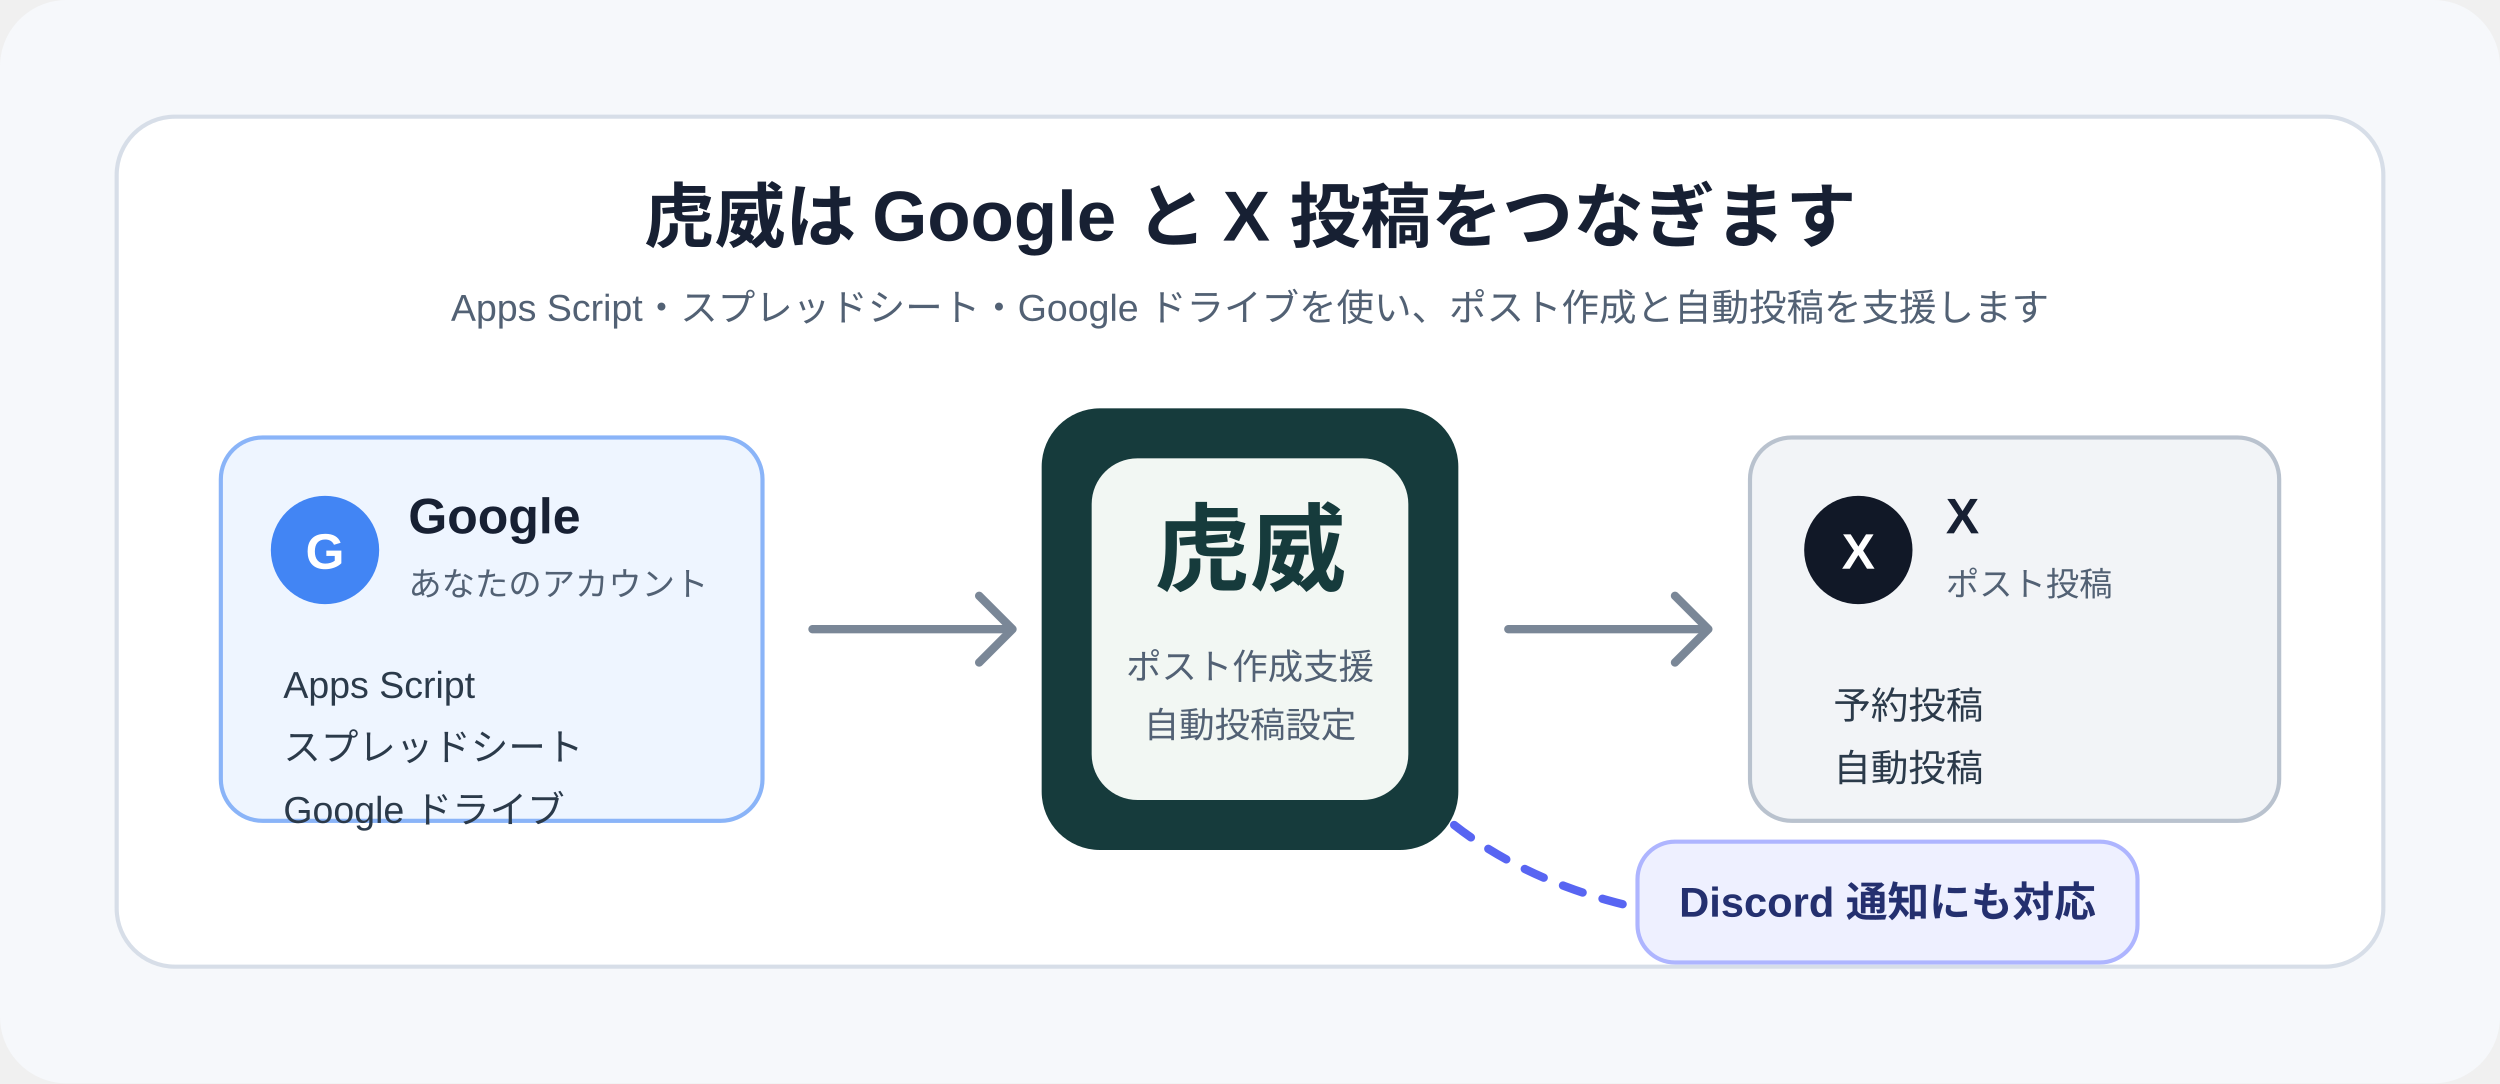
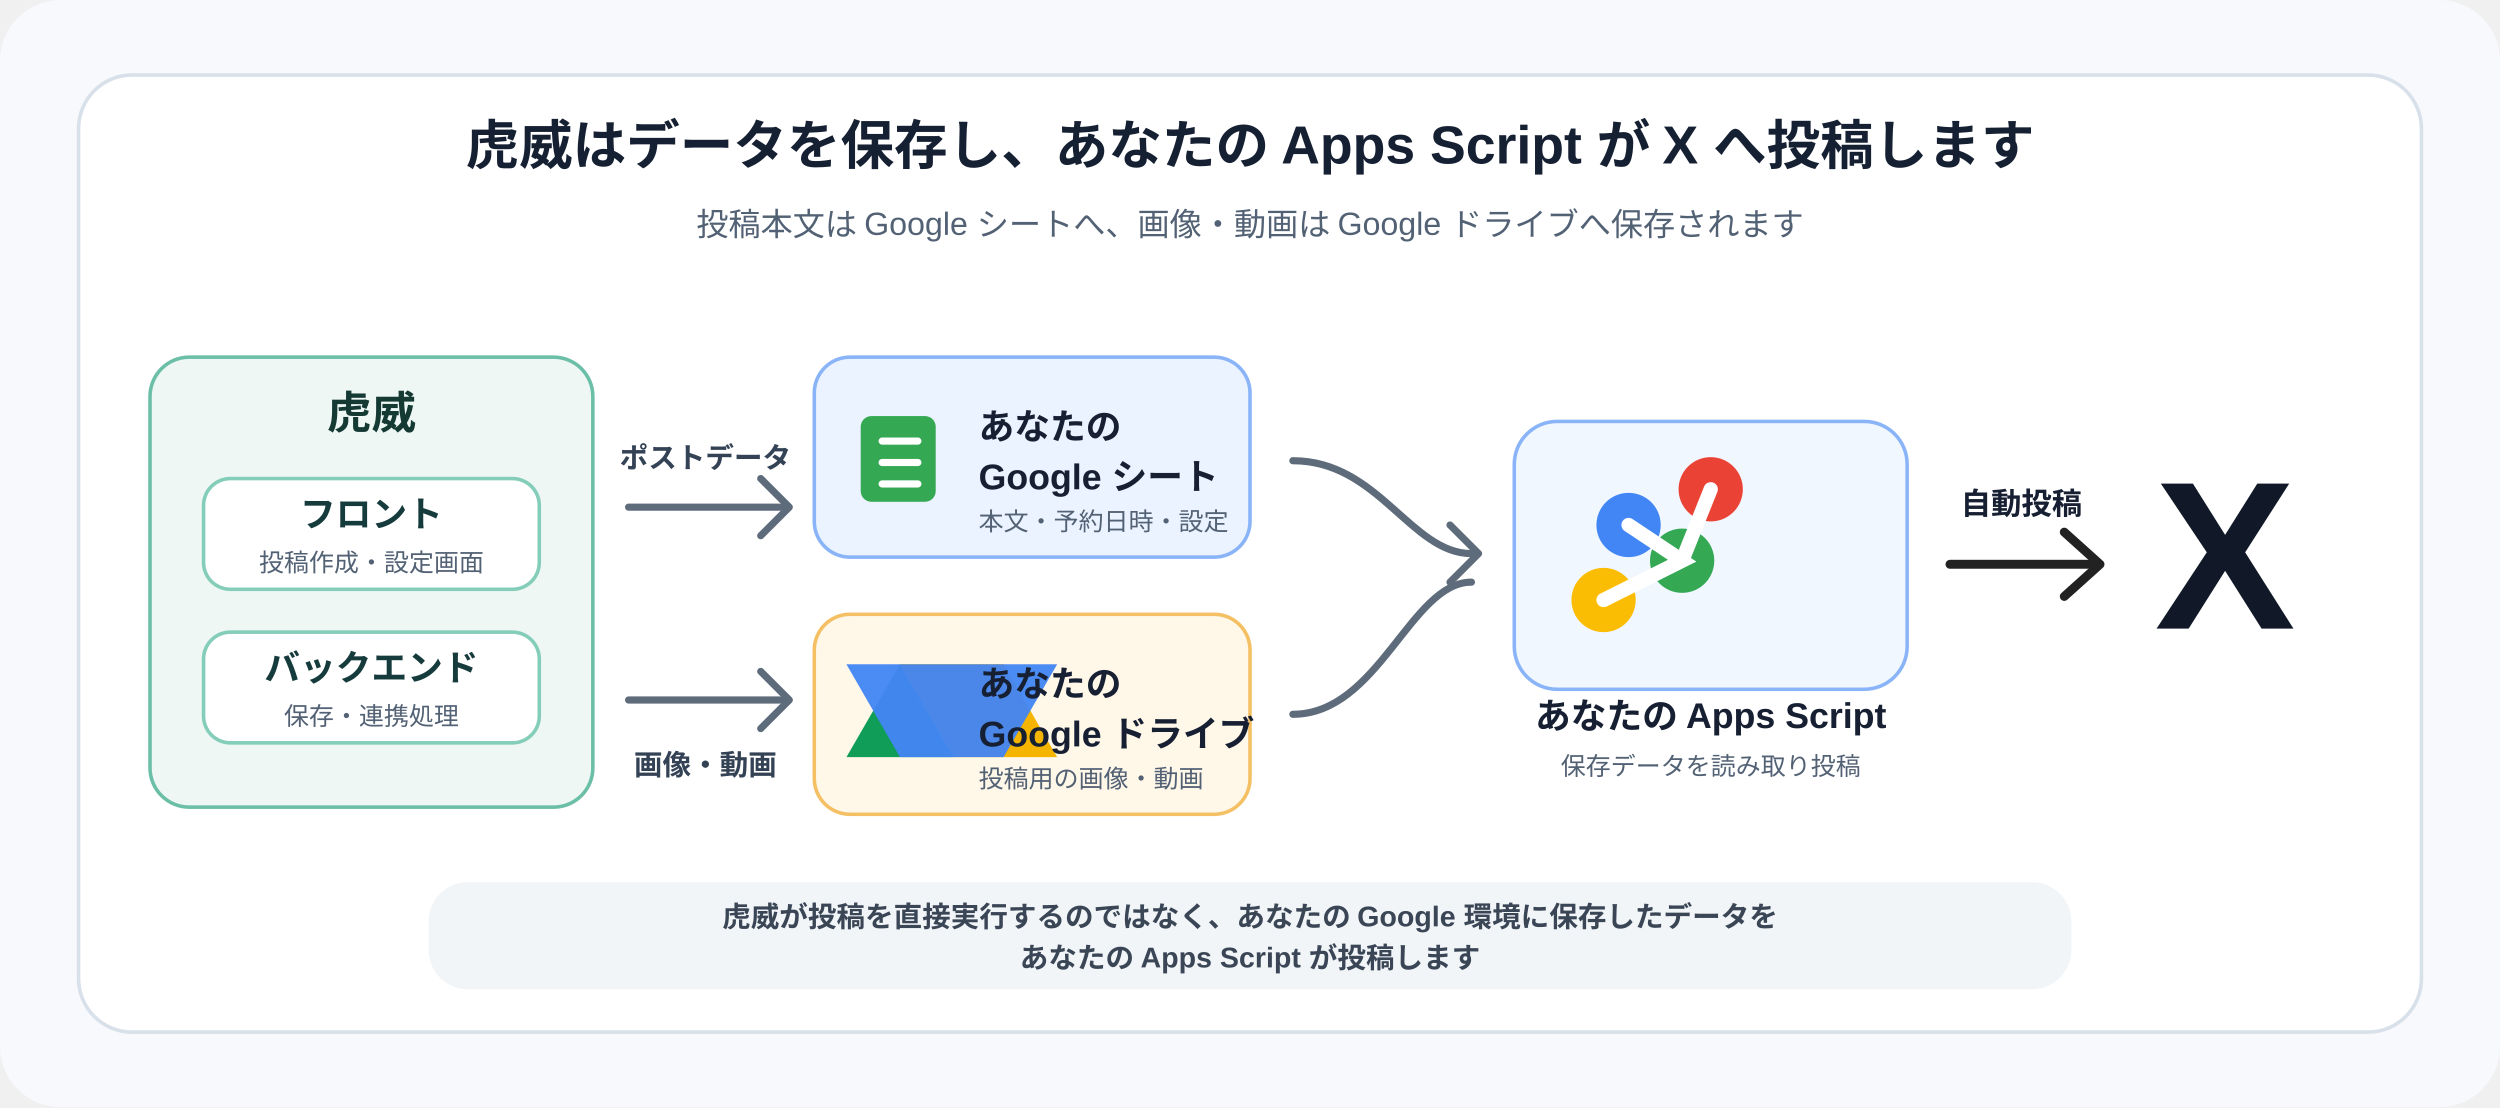
- <svg xmlns="http://www.w3.org/2000/svg" width="1200" height="520" viewBox="0 0 1200 520" fill="none" role="img" aria-labelledby="title desc">
-   <rect width="1200" height="520" rx="32" fill="#F6F8FB" />
-   <rect x="56" y="56" width="1088" height="408" rx="28" fill="white" stroke="#D7DEE8" stroke-width="2" />
-   <text x="600" y="116" text-anchor="middle" fill="#172033" font-family="Arial, sans-serif" font-size="34" font-weight="700">虎威は Google と X 投稿をつなぎます</text>
-   <text x="600" y="154" text-anchor="middle" fill="#526174" font-family="Arial, sans-serif" font-size="18">Apps Script・スプレッドシート・Google ドライブを使い、ポスト作成と自動投稿を支援します</text>
-   <rect x="106" y="210" width="260" height="184" rx="20" fill="#EEF5FF" stroke="#8AB4F8" stroke-width="2" />
-   <circle cx="156" cy="264" r="26" fill="#4285F4" />
-   <text x="156" y="273" text-anchor="middle" fill="white" font-family="Arial, sans-serif" font-size="24" font-weight="700">G</text>
-   <text x="196" y="256" fill="#172033" font-family="Arial, sans-serif" font-size="24" font-weight="700">Google</text>
-   <text x="196" y="286" fill="#526174" font-family="Arial, sans-serif" font-size="16">あなたのアカウント</text>
-   <text x="136" y="335" fill="#2B3A4A" font-family="Arial, sans-serif" font-size="18">Apps Script</text>
-   <text x="136" y="365" fill="#2B3A4A" font-family="Arial, sans-serif" font-size="18">スプレッドシート</text>
-   <text x="136" y="395" fill="#2B3A4A" font-family="Arial, sans-serif" font-size="18">Google ドライブ</text>
-   <path d="M390 302H482" stroke="#7A8797" stroke-width="4" stroke-linecap="round" />
-   <path d="M470 286L486 302L470 318" stroke="#7A8797" stroke-width="4" stroke-linecap="round" stroke-linejoin="round" />
-   <rect x="500" y="196" width="200" height="212" rx="28" fill="#163B3C" />
-   <rect x="524" y="220" width="152" height="164" rx="22" fill="#F7FBF7" opacity="0.98" />
-   <text x="600" y="280" text-anchor="middle" fill="#163B3C" font-family="Arial, sans-serif" font-size="46" font-weight="700">虎威</text>
-   <text x="600" y="326" text-anchor="middle" fill="#526174" font-family="Arial, sans-serif" font-size="17">ポスト作成支援</text>
-   <text x="600" y="354" text-anchor="middle" fill="#526174" font-family="Arial, sans-serif" font-size="17">自動投稿設定</text>
-   <path d="M724 302H816" stroke="#7A8797" stroke-width="4" stroke-linecap="round" />
-   <path d="M804 286L820 302L804 318" stroke="#7A8797" stroke-width="4" stroke-linecap="round" stroke-linejoin="round" />
-   <rect x="840" y="210" width="254" height="184" rx="20" fill="#F2F4F7" stroke="#B9C2CE" stroke-width="2" />
-   <circle cx="892" cy="264" r="26" fill="#111827" />
-   <text x="892" y="273" text-anchor="middle" fill="white" font-family="Arial, sans-serif" font-size="24" font-weight="700">X</text>
-   <text x="934" y="256" fill="#172033" font-family="Arial, sans-serif" font-size="24" font-weight="700">X</text>
-   <text x="934" y="286" fill="#526174" font-family="Arial, sans-serif" font-size="16">ポスト投稿</text>
-   <text x="880" y="345" fill="#2B3A4A" font-family="Arial, sans-serif" font-size="18">予約投稿</text>
-   <text x="880" y="375" fill="#2B3A4A" font-family="Arial, sans-serif" font-size="18">自動投稿</text>
-   <path d="M698 396C782 462 930 452 994 404" stroke="#5865F2" stroke-width="4" stroke-linecap="round" stroke-dasharray="10 10" />
-   <rect x="786" y="404" width="240" height="58" rx="18" fill="#EEF0FF" stroke="#AEB5FF" stroke-width="2" />
-   <text x="906" y="440" text-anchor="middle" fill="#24306F" font-family="Arial, sans-serif" font-size="20" font-weight="700">Discord 通知にも対応</text>
+ <svg xmlns="http://www.w3.org/2000/svg" width="1400" height="620" viewBox="0 0 1400 620" fill="none" role="img" aria-labelledby="title desc">
+   <rect width="1400" height="620" rx="34" fill="#F7F9FC" />
+   <rect x="44" y="42" width="1312" height="536" rx="30" fill="#FFFFFF" stroke="#D8E0EA" stroke-width="2" />
+   <text x="700" y="92" text-anchor="middle" fill="#162033" font-family="Arial, sans-serif" font-size="30" font-weight="700">虎威はデータを保存し、あなたの Apps Script が X へ投稿します</text>
+   <text x="700" y="132" text-anchor="middle" fill="#526174" font-family="Arial, sans-serif" font-size="18">投稿本文は Google シートへ、画像・動画は Google ドライブへ保存されます</text>
+   <rect x="84" y="200" width="248" height="252" rx="22" fill="#EEF7F4" stroke="#6CBFA7" stroke-width="2" />
+   <text x="208" y="240" text-anchor="middle" fill="#153A34" font-family="Arial, sans-serif" font-size="25" font-weight="700">虎威</text>
+   <rect x="114" y="268" width="188" height="62" rx="15" fill="#FFFFFF" stroke="#83CDB9" stroke-width="2" />
+   <text x="208" y="295" text-anchor="middle" fill="#163B3C" font-family="Arial, sans-serif" font-size="20" font-weight="700">フロント</text>
+   <text x="208" y="320" text-anchor="middle" fill="#526174" font-family="Arial, sans-serif" font-size="14">投稿作成・設定画面</text>
+   <rect x="114" y="354" width="188" height="62" rx="15" fill="#FFFFFF" stroke="#83CDB9" stroke-width="2" />
+   <text x="208" y="381" text-anchor="middle" fill="#163B3C" font-family="Arial, sans-serif" font-size="20" font-weight="700">バックエンド</text>
+   <text x="208" y="406" text-anchor="middle" fill="#526174" font-family="Arial, sans-serif" font-size="14">保存・連携処理</text>
+   <path d="M352 284H438" stroke="#5E6B7B" stroke-width="4" stroke-linecap="round" />
+   <path d="M426 268L442 284L426 300" stroke="#5E6B7B" stroke-width="4" stroke-linecap="round" stroke-linejoin="round" />
+   <text x="395" y="262" text-anchor="middle" fill="#344255" font-family="Arial, sans-serif" font-size="16" font-weight="700">ポストデータ</text>
+   <path d="M352 392H438" stroke="#5E6B7B" stroke-width="4" stroke-linecap="round" />
+   <path d="M426 376L442 392L426 408" stroke="#5E6B7B" stroke-width="4" stroke-linecap="round" stroke-linejoin="round" />
+   <text x="395" y="434" text-anchor="middle" fill="#344255" font-family="Arial, sans-serif" font-size="16" font-weight="700">画像・動画</text>
+   <rect x="456" y="200" width="244" height="112" rx="20" fill="#EAF3FF" stroke="#8AB4F8" stroke-width="2" />
+   <rect x="482" y="233" width="42" height="48" rx="6" fill="#34A853" />
+   <path d="M494 247H514M494 259H514M494 271H514" stroke="#FFFFFF" stroke-width="4" stroke-linecap="round" />
+   <text x="548" y="246" fill="#172033" font-family="Arial, sans-serif" font-size="20" font-weight="700">あなたの</text>
+   <text x="548" y="274" fill="#172033" font-family="Arial, sans-serif" font-size="20" font-weight="700">Google シート</text>
+   <text x="548" y="297" fill="#526174" font-family="Arial, sans-serif" font-size="14">本文・予約日時・設定</text>
+   <rect x="456" y="344" width="244" height="112" rx="20" fill="#FFF7E8" stroke="#F5C064" stroke-width="2" />
+   <path d="M504 372L534 424H474L504 372Z" fill="#0F9D58" />
+   <path d="M504 372H562L592 424H534L504 372Z" fill="#F4B400" />
+   <path d="M474 424H534L592 424L562 476H504L474 424Z" transform="translate(0 -52)" fill="#4285F4" opacity="0.95" />
+   <text x="548" y="390" fill="#172033" font-family="Arial, sans-serif" font-size="20" font-weight="700">あなたの</text>
+   <text x="548" y="418" fill="#172033" font-family="Arial, sans-serif" font-size="20" font-weight="700">Google ドライブ</text>
+   <text x="548" y="441" fill="#526174" font-family="Arial, sans-serif" font-size="14">投稿用の画像・動画</text>
+   <path d="M724 258C772 258 790 310 824 310" stroke="#5E6B7B" stroke-width="4" stroke-linecap="round" />
+   <path d="M812 294L828 310L812 326" stroke="#5E6B7B" stroke-width="4" stroke-linecap="round" stroke-linejoin="round" />
+   <path d="M724 400C772 400 790 326 824 326" stroke="#5E6B7B" stroke-width="4" stroke-linecap="round" />
+   <rect x="848" y="236" width="220" height="150" rx="24" fill="#F1F7FF" stroke="#8AB4F8" stroke-width="2" />
+   <circle cx="912" cy="294" r="18" fill="#4285F4" />
+   <circle cx="942" cy="314" r="18" fill="#34A853" />
+   <circle cx="898" cy="336" r="18" fill="#FBBC04" />
+   <circle cx="958" cy="274" r="18" fill="#EA4335" />
+   <path d="M912 294L942 314L898 336M942 314L958 274" stroke="#FFFFFF" stroke-width="8" stroke-linecap="round" />
+   <text x="958" y="408" text-anchor="middle" fill="#172033" font-family="Arial, sans-serif" font-size="20" font-weight="700">あなたの Apps Script</text>
+   <text x="958" y="434" text-anchor="middle" fill="#526174" font-family="Arial, sans-serif" font-size="14">保存データを読み取り投稿</text>
+   <path d="M1092 316H1170" stroke="#222222" stroke-width="5" stroke-linecap="round" />
+   <path d="M1156 298L1176 316L1156 334" stroke="#222222" stroke-width="5" stroke-linecap="round" stroke-linejoin="round" />
+   <text x="1132" y="288" text-anchor="middle" fill="#172033" font-family="Arial, sans-serif" font-size="17" font-weight="700">自動投稿</text>
+   <text x="1246" y="352" text-anchor="middle" fill="#111827" font-family="Arial, sans-serif" font-size="118" font-weight="700">X</text>
+   <rect x="240" y="494" width="920" height="60" rx="22" fill="#F2F5F8" />
+   <text x="700" y="519" text-anchor="middle" fill="#3A4656" font-family="Arial, sans-serif" font-size="16" font-weight="700">虎威が投稿を直接実行するのではなく、あなたの Google 環境に保存したデータを</text>
+   <text x="700" y="542" text-anchor="middle" fill="#3A4656" font-family="Arial, sans-serif" font-size="16" font-weight="700">あなたの Apps Script が投稿します</text>
</svg>
